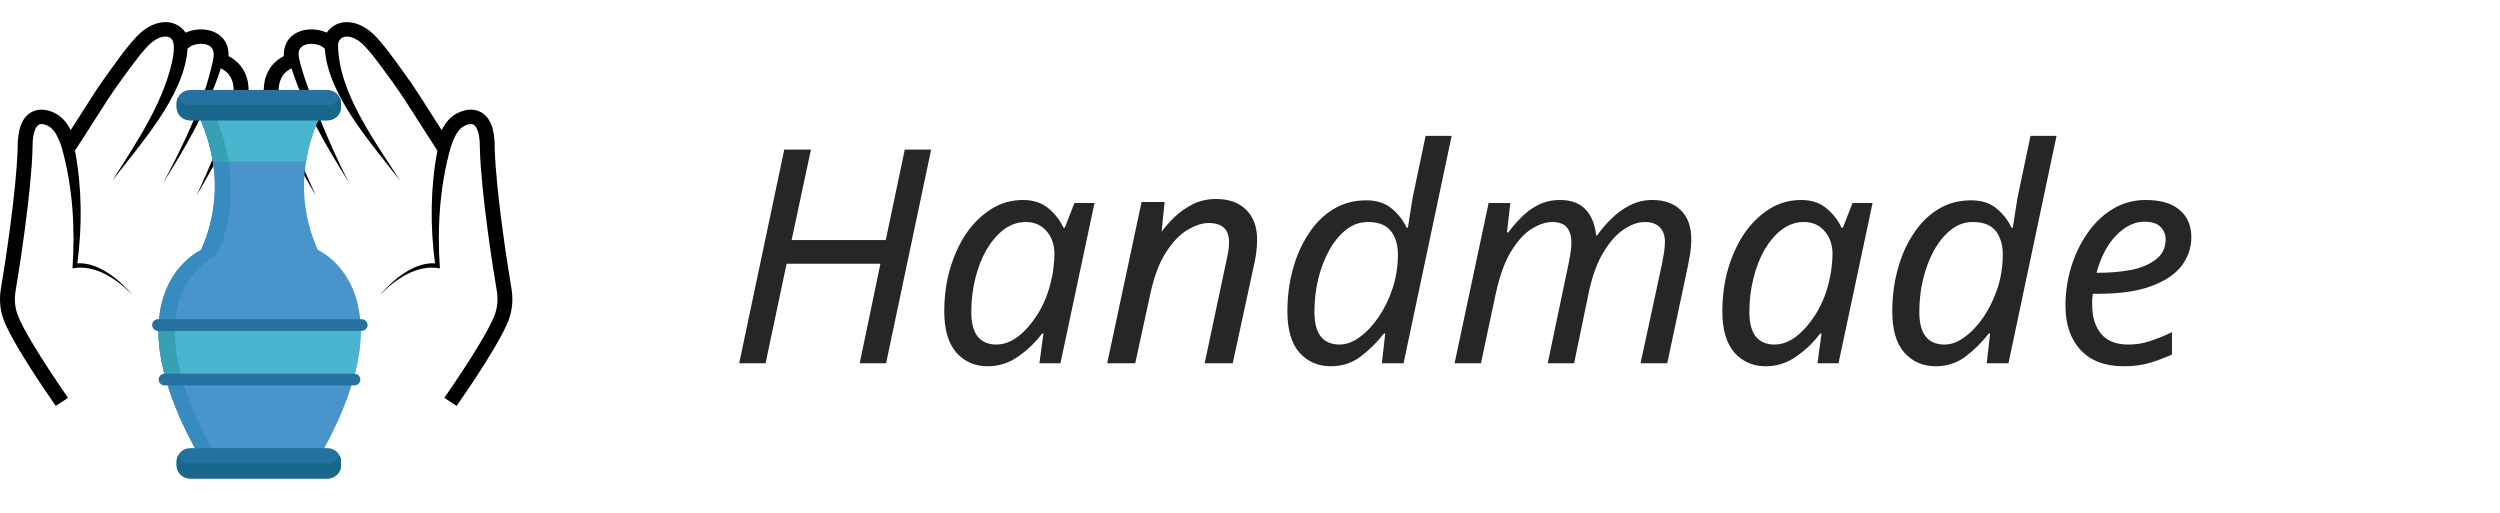
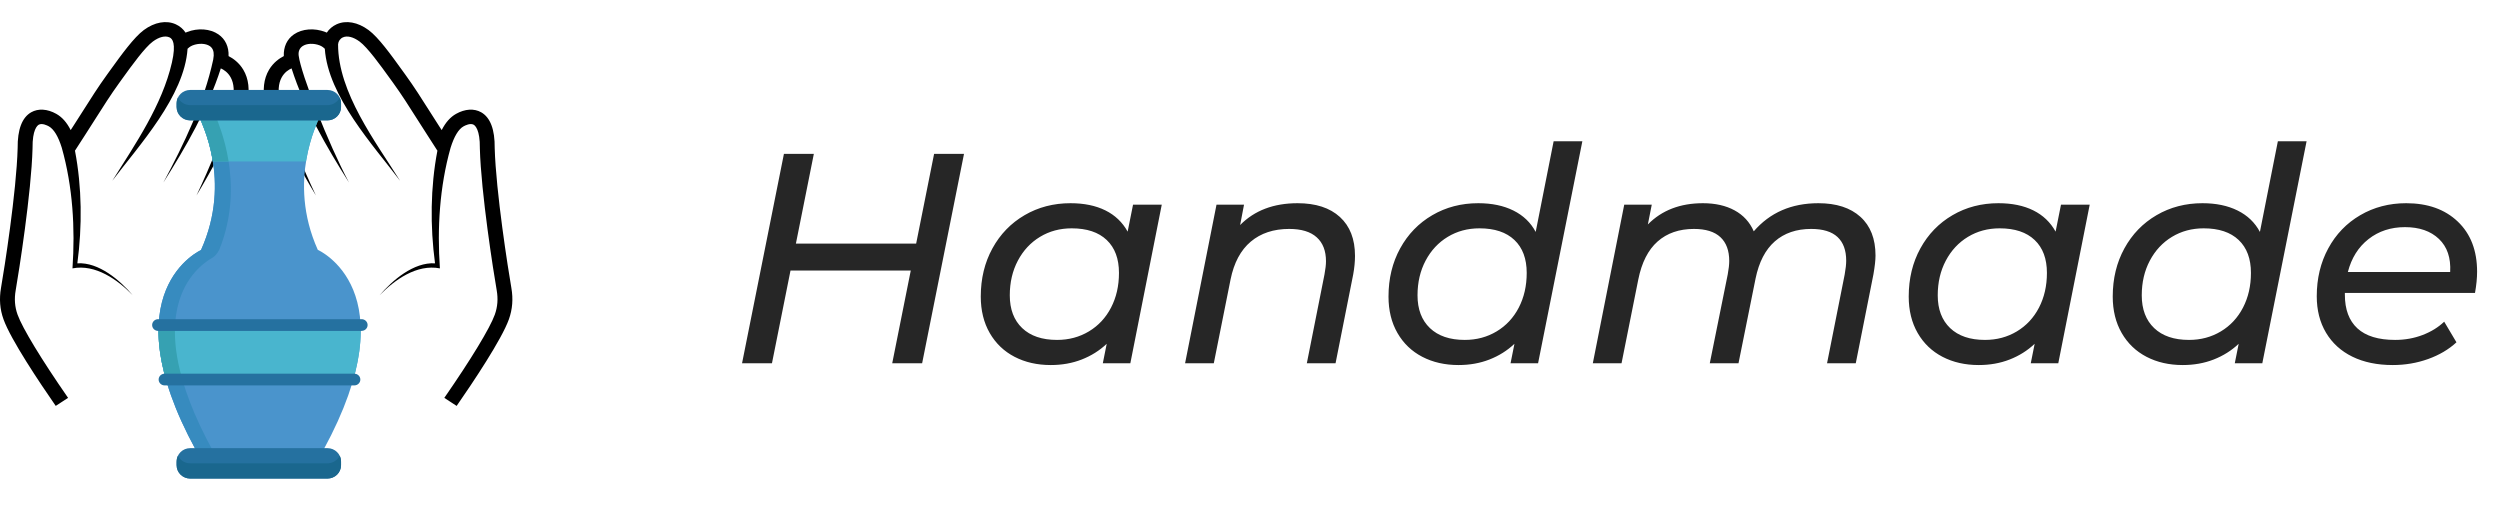
<svg xmlns="http://www.w3.org/2000/svg" width="117" height="24" viewBox="0 0 117 24">
-   <g fill="none" fill-rule="evenodd">
-     <g fill-rule="nonzero">
+   <g fill="none">
+     <g>
      <path fill="#000" d="M23.932 12.474c-.15-.862-.723-4.495-.78-6.543.01-.869-.204-1.433-.634-1.677-.33-.186-.757-.16-1.173.074-.27.152-.49.399-.674.76l-.104-.16c-.156-.241-.313-.489-.465-.728-.357-.565-.727-1.148-1.129-1.702l-.16-.221C18.295 1.559 17.71.745 17.248.406c-.506-.372-1.05-.47-1.495-.269-.192.087-.35.224-.459.39l-.07-.029c-.506-.198-1.082-.155-1.467.11-.325.223-.493.584-.475 1.017-.21.107-.49.303-.69.638-.253.425-.313.953-.178 1.57-.189.175-.326.387-.424.596-.1-.21-.236-.42-.425-.597.135-.617.075-1.144-.179-1.57-.2-.334-.48-.53-.689-.637.018-.433-.15-.794-.475-1.017C9.837.343 9.262.3 8.755.498l-.07.03C8.575.36 8.418.224 8.226.137c-.444-.201-.99-.103-1.495.269-.46.34-1.047 1.153-1.565 1.87l-.16.222c-.403.555-.773 1.139-1.13 1.704-.152.239-.308.486-.464.726l-.104.16c-.183-.361-.404-.608-.674-.76-.416-.233-.844-.26-1.173-.074-.43.244-.644.808-.635 1.677-.055 2.044-.628 5.68-.779 6.543-.09.519-.052 1 .118 1.472.338.944 1.676 2.943 2.443 4.05l.578-.376C1.93 15.808 1.047 14.352.822 13.724c-.13-.362-.159-.734-.088-1.137.152-.874.733-4.562.789-6.644V5.93c-.01-.856.22-1.053.29-1.093.156-.088.401.036.473.076.236.132.44.47.606 1.003.514 1.822.63 3.766.5 5.644 1.078-.21 2.117.534 2.818 1.255-.592-.694-1.584-1.553-2.59-1.492.23-1.73.218-3.553-.112-5.274.007-.008.014-.017.02-.027l.134-.208.339-.526c.158-.244.316-.492.468-.733.352-.556.716-1.13 1.106-1.668l.161-.223c.44-.61 1.043-1.445 1.417-1.72.292-.216.576-.287.779-.195.133.06.323.266.113 1.181-.459 1.996-1.706 3.802-2.79 5.531 1.25-1.655 3.374-3.952 3.523-6.18.025-.024.114-.109.237-.157.284-.11.614-.096.805.034.132.091.192.236.182.443-.002.047-.015.135-.023.18v.01h-.001C9.54 3.817 8.62 5.715 7.646 7.543c1.066-1.688 2.08-3.444 2.688-5.343.256.113.833.505.506 1.668 0 .003 0 .007-.002.01-.408 1.467-.988 2.89-1.643 4.27.731-1.214 1.402-2.472 1.939-3.779.353.378.412 1 .415 1.044.028.607-.15 2.012-1.653 4.62-.44.76-.103 1.36.222 1.939.225.4.48.855.565 1.46.149 1.052-.43 2.836-1.405 4.34l.59.36c1.071-1.652 1.676-3.578 1.505-4.792-.103-.727-.403-1.261-.644-1.691-.33-.59-.467-.869-.226-1.287.804-1.394 1.248-2.479 1.487-3.299.239.82.683 1.905 1.486 3.3.242.417.105.696-.226 1.286-.24.43-.54.964-.643 1.691-.172 1.214.433 3.14 1.506 4.792l.589-.36c-.976-1.504-1.554-3.288-1.405-4.34.085-.605.34-1.06.565-1.46.325-.58.66-1.178.222-1.94-1.503-2.606-1.682-4.011-1.654-4.619.004-.043.063-.666.416-1.044.537 1.308 1.208 2.565 1.938 3.778-.654-1.379-1.234-2.802-1.643-4.269 0-.003 0-.007-.002-.01-.327-1.166.253-1.557.506-1.668.609 1.899 1.623 3.655 2.688 5.343-.974-1.828-2.25-5.09-2.355-5.941-.026-.206.05-.352.182-.443.19-.131.521-.145.805-.034.124.048.214.135.236.157.15 2.227 2.274 4.524 3.523 6.18-1.148-1.832-2.907-4.139-2.902-6.39.011-.141.096-.264.226-.323.203-.092.487-.02.78.195.373.275.976 1.11 1.415 1.72l.162.223c.389.537.753 1.11 1.104 1.666.153.241.311.49.47.735l.33.513.142.222c.006.01.013.018.02.027-.33 1.72-.342 3.542-.112 5.273-1.005-.06-1.997.799-2.59 1.492.702-.721 1.74-1.465 2.818-1.255-.13-1.877-.014-3.821.5-5.643.167-.533.37-.872.607-1.004.071-.04.317-.164.473-.076.07.04.3.237.29 1.093v.013c.056 2.086.636 5.771.789 6.644.07.403.041.775-.089 1.138-.225.627-1.108 2.084-2.363 3.895l.577.377c.768-1.108 2.106-3.107 2.444-4.05.169-.473.207-.954.117-1.473z" transform="translate(0 1)" />
      <g>
        <path fill="#4A94CC" d="M7.783 7.483c-1.471-3.277.037-6.002.037-6.133H2.284c0 .131 1.508 2.856.037 6.133h.015S-2 9.375 2.07 16.84H8.05c4.07-7.465-.267-9.357-.267-9.357z" transform="translate(0 1) translate(7.09 3.21)" />
        <path fill="#378BBF" d="M2.863 7.844c.085-.048.213-.172.314-.378 1.274-3.168-.116-5.988-.116-6.116h-.777c0 .131 1.508 2.856.037 6.133h.015S-2 9.375 2.07 16.84h.777c-3.508-6.433-.798-8.538.017-8.996z" transform="translate(0 1) translate(7.09 3.21)" />
        <path fill="#49B5CE" d="M.675 13.553h8.769c.282-.994.374-1.838.342-2.551H.333c-.032.713.06 1.556.342 2.55z" transform="translate(0 1) translate(7.09 3.21)" />
        <path fill="#36A1B2" d="M1.444 13.553c-.29-1.007-.379-1.849-.34-2.551H.332c-.041.93.12 1.705.342 2.55h.769z" transform="translate(0 1) translate(7.09 3.21)" />
        <path fill="#49B5CE" d="M7.231 3.347c.187-1.17.59-1.93.59-1.997H2.283c0 .068.402.827.589 1.997H7.23z" transform="translate(0 1) translate(7.09 3.21)" />
        <path fill="#36A1B2" d="M2.425 1.712c.238.611.349 1.072.448 1.635h.737c-.185-1.161-.549-1.932-.549-1.997h-.777c0 .02.133.342.14.362z" transform="translate(0 1) translate(7.09 3.21)" />
        <g fill="#2571A0">
          <path d="M7.71.798V.625C7.71.28 7.426 0 7.075 0H.652C.3 0 .015.28.015.625v.173c0 .345.285.625.637.625h6.422c.351 0 .637-.28.637-.625zM7.71 17.561v-.173c0-.345-.285-.625-.636-.625H.652c-.352 0-.637.28-.637.625v.173c0 .345.285.625.637.625h6.422c.351 0 .637-.28.637-.625z" transform="translate(0 1) translate(7.09 3.21) translate(1.16)" />
        </g>
        <g fill="#1A678E">
          <path d="M7.074.355H.652C.4.355.181.21.078 0 .038.082.015.173.015.27v.173c0 .345.285.625.637.625h6.422c.351 0 .637-.28.637-.625V.27c0-.097-.023-.188-.063-.27-.103.21-.321.355-.574.355zM7.074 17.118H.652c-.253 0-.471-.145-.574-.355-.075.154-.063.263-.063.443 0 .345.285.625.637.625h6.422c.351 0 .637-.28.637-.625v-.173c0-.097-.023-.188-.063-.27-.103.21-.321.355-.574.355z" transform="translate(0 1) translate(7.09 3.21) translate(1.16 .355)" />
        </g>
        <g fill="#2571A0">
          <path d="M9.833.55H.309C.155.55.03.425.03.274.03.124.156 0 .31 0h9.524c.154 0 .28.123.28.274 0 .151-.126.274-.28.274zM9.494 3.1H.614c-.154 0-.28-.123-.28-.274 0-.152.126-.274.28-.274h8.88c.154 0 .28.122.28.274 0 .151-.126.274-.28.274z" transform="translate(0 1) translate(7.09 3.21) translate(0 10.727)" />
        </g>
      </g>
    </g>
-     <text fill="#262626" font-family="Montserrat-MediumItalic, Montserrat" font-size="14" font-style="italic" font-weight="500">
-       <tspan x="34" y="17">Handmade</tspan>
-     </text>
+     <path fill="#262626" d="M36.128 17l.868-4.34h5.628L41.756 17h1.4l1.96-9.8h-1.4l-.84 4.2h-5.628l.84-4.2h-1.4l-1.96 9.8h1.4zm13.048.084c.523 0 1.006-.086 1.449-.259.443-.173.833-.418 1.169-.735l-.182.91H52.9l1.47-7.42h-1.344l-.252 1.26c-.243-.439-.59-.77-1.043-.994-.453-.224-.996-.336-1.631-.336-.793 0-1.51.187-2.149.56-.64.373-1.141.891-1.505 1.554-.364.663-.546 1.414-.546 2.254 0 .653.14 1.223.42 1.708.28.485.667.856 1.162 1.113.495.257 1.06.385 1.694.385zm.294-1.176c-.7 0-1.244-.184-1.631-.553-.387-.369-.581-.88-.581-1.533 0-.607.126-1.148.378-1.624.252-.476.597-.847 1.036-1.113.439-.266.933-.399 1.484-.399.71 0 1.255.182 1.638.546.383.364.574.877.574 1.54 0 .607-.124 1.148-.371 1.624-.247.476-.593.847-1.036 1.113-.443.266-.94.399-1.491.399zM56.806 17l.784-3.92c.159-.784.474-1.374.945-1.771.471-.397 1.071-.595 1.799-.595.57 0 .999.13 1.288.392.29.261.434.635.434 1.12 0 .159-.023.364-.07.616L61.16 17h1.344l.826-4.158c.056-.308.084-.597.084-.868 0-.784-.236-1.39-.707-1.82-.471-.43-1.132-.644-1.981-.644-1.12 0-2.016.34-2.688 1.022l.182-.952h-1.288L55.462 17h1.344zm11.452.084c.523 0 1.006-.086 1.449-.259.443-.173.833-.418 1.169-.735l-.182.91h1.288l2.072-10.388H72.71l-.84 4.242c-.233-.439-.581-.772-1.043-1.001-.462-.229-1.01-.343-1.645-.343-.793 0-1.51.187-2.149.56-.64.373-1.141.891-1.505 1.554-.364.663-.546 1.414-.546 2.254 0 .653.14 1.223.42 1.708.28.485.667.856 1.162 1.113.495.257 1.06.385 1.694.385zm.294-1.176c-.7 0-1.244-.184-1.631-.553-.387-.369-.581-.88-.581-1.533 0-.607.126-1.148.378-1.624.252-.476.597-.847 1.036-1.113.439-.266.933-.399 1.484-.399.71 0 1.255.182 1.638.546.383.364.574.877.574 1.54 0 .607-.124 1.148-.371 1.624-.247.476-.593.847-1.036 1.113-.443.266-.94.399-1.491.399zM75.888 17l.784-3.92c.159-.793.46-1.386.903-1.778.443-.392 1.01-.588 1.701-.588.55 0 .964.128 1.239.385.275.257.413.628.413 1.113 0 .168-.023.378-.07.63L80.018 17h1.344l.798-3.962c.159-.775.46-1.356.903-1.743s1.01-.581 1.701-.581c.55 0 .961.126 1.232.378.27.252.406.62.406 1.106 0 .168-.023.383-.07.644L85.506 17h1.344l.826-4.158c.065-.373.098-.667.098-.882 0-.784-.236-1.388-.707-1.813-.471-.425-1.127-.637-1.967-.637-1.26 0-2.268.439-3.024 1.316-.187-.43-.485-.756-.896-.98-.41-.224-.905-.336-1.484-.336-1.064 0-1.923.331-2.576.994l.182-.924h-1.288L74.544 17h1.344zm16.716.084c.523 0 1.006-.086 1.449-.259.443-.173.833-.418 1.169-.735l-.182.91h1.288l1.47-7.42h-1.344l-.252 1.26c-.243-.439-.59-.77-1.043-.994-.453-.224-.996-.336-1.631-.336-.793 0-1.51.187-2.149.56-.64.373-1.141.891-1.505 1.554-.364.663-.546 1.414-.546 2.254 0 .653.14 1.223.42 1.708.28.485.667.856 1.162 1.113.495.257 1.06.385 1.694.385zm.294-1.176c-.7 0-1.244-.184-1.631-.553-.387-.369-.581-.88-.581-1.533 0-.607.126-1.148.378-1.624.252-.476.597-.847 1.036-1.113.439-.266.933-.399 1.484-.399.71 0 1.255.182 1.638.546.383.364.574.877.574 1.54 0 .607-.124 1.148-.371 1.624-.247.476-.593.847-1.036 1.113-.443.266-.94.399-1.491.399zm9.254 1.176c.523 0 1.006-.086 1.449-.259.443-.173.833-.418 1.169-.735l-.182.91h1.288l2.072-10.388h-1.344l-.84 4.242c-.233-.439-.581-.772-1.043-1.001-.462-.229-1.01-.343-1.645-.343-.793 0-1.51.187-2.149.56-.64.373-1.141.891-1.505 1.554-.364.663-.546 1.414-.546 2.254 0 .653.14 1.223.42 1.708.28.485.667.856 1.162 1.113.495.257 1.06.385 1.694.385zm.294-1.176c-.7 0-1.244-.184-1.631-.553-.387-.369-.581-.88-.581-1.533 0-.607.126-1.148.378-1.624.252-.476.597-.847 1.036-1.113.439-.266.933-.399 1.484-.399.71 0 1.255.182 1.638.546.383.364.574.877.574 1.54 0 .607-.124 1.148-.371 1.624-.247.476-.593.847-1.036 1.113-.443.266-.94.399-1.491.399zm9.534 1.176c.579 0 1.13-.093 1.652-.28.523-.187.966-.448 1.33-.784l-.574-.966c-.27.261-.607.469-1.008.623-.401.154-.83.231-1.288.231-.784 0-1.372-.18-1.764-.539-.392-.36-.588-.884-.588-1.575v-.084h6.09c.065-.364.098-.695.098-.994 0-.99-.301-1.771-.903-2.345-.602-.574-1.407-.861-2.415-.861-.793 0-1.51.187-2.149.56-.64.373-1.139.891-1.498 1.554-.36.663-.539 1.41-.539 2.24 0 .653.145 1.223.434 1.708.29.485.7.859 1.232 1.12.532.261 1.162.392 1.89.392zm2.688-4.354h-4.788c.168-.653.49-1.167.966-1.54s1.045-.56 1.708-.56c.672 0 1.202.184 1.589.553.387.369.562.884.525 1.547z" />
  </g>
</svg>
